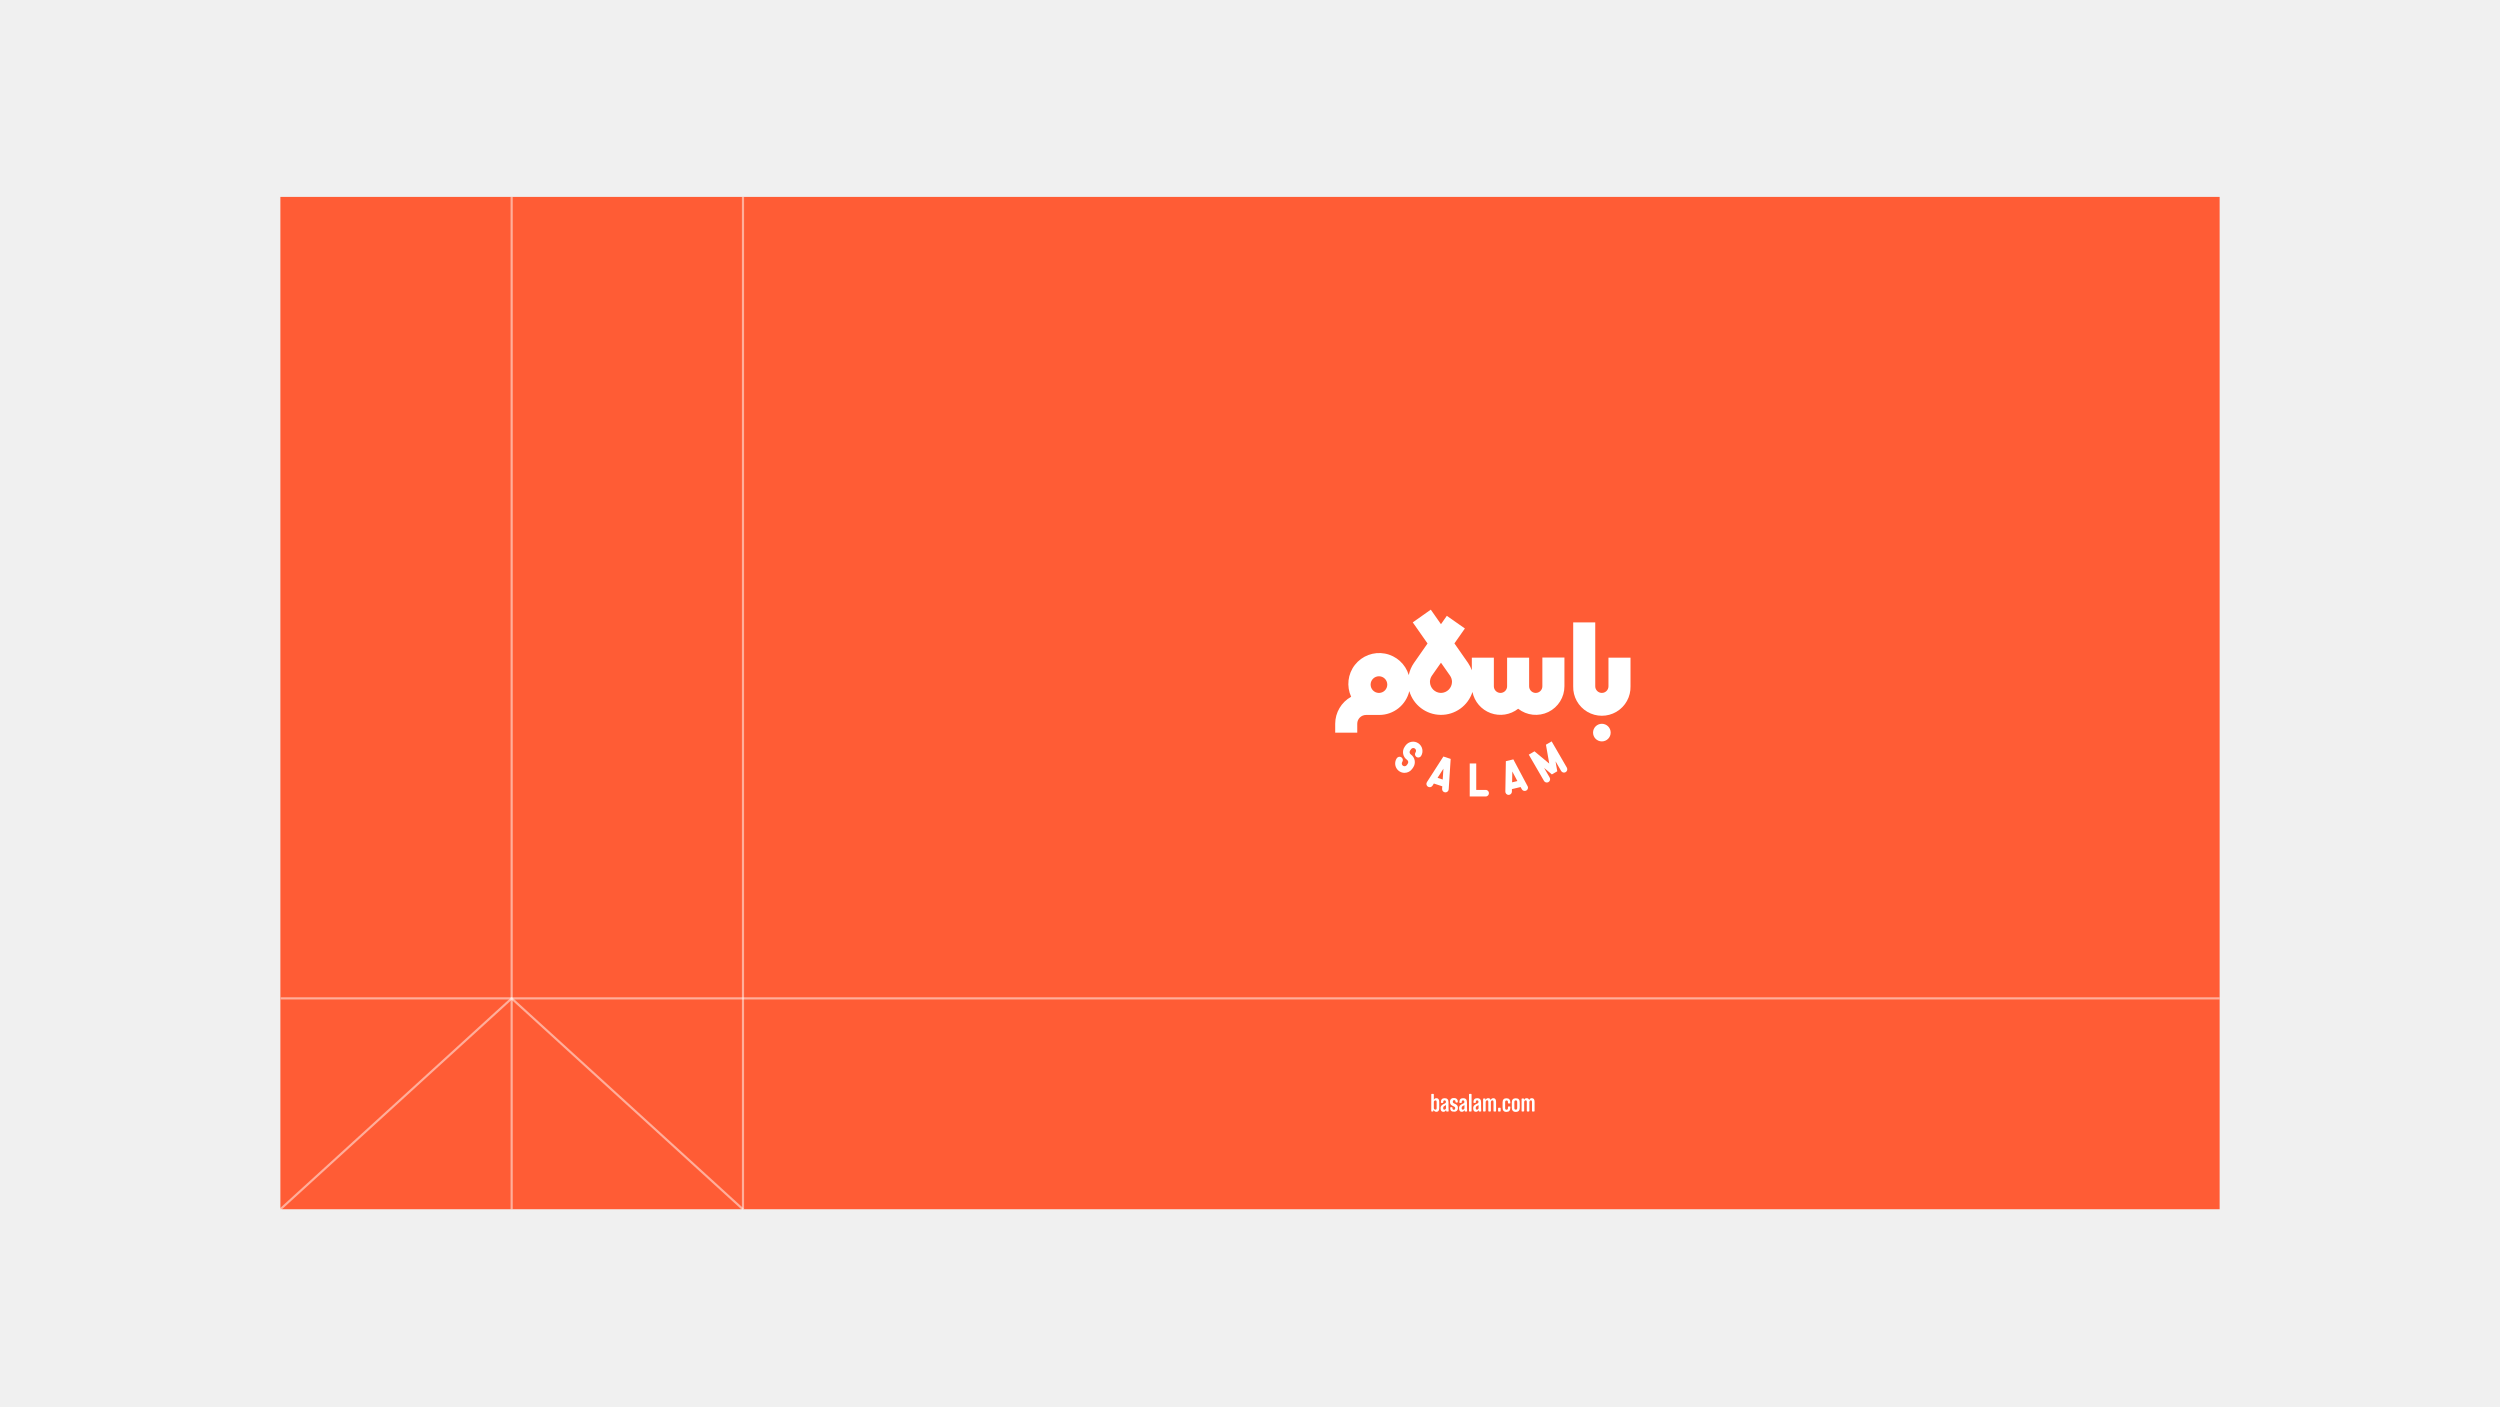
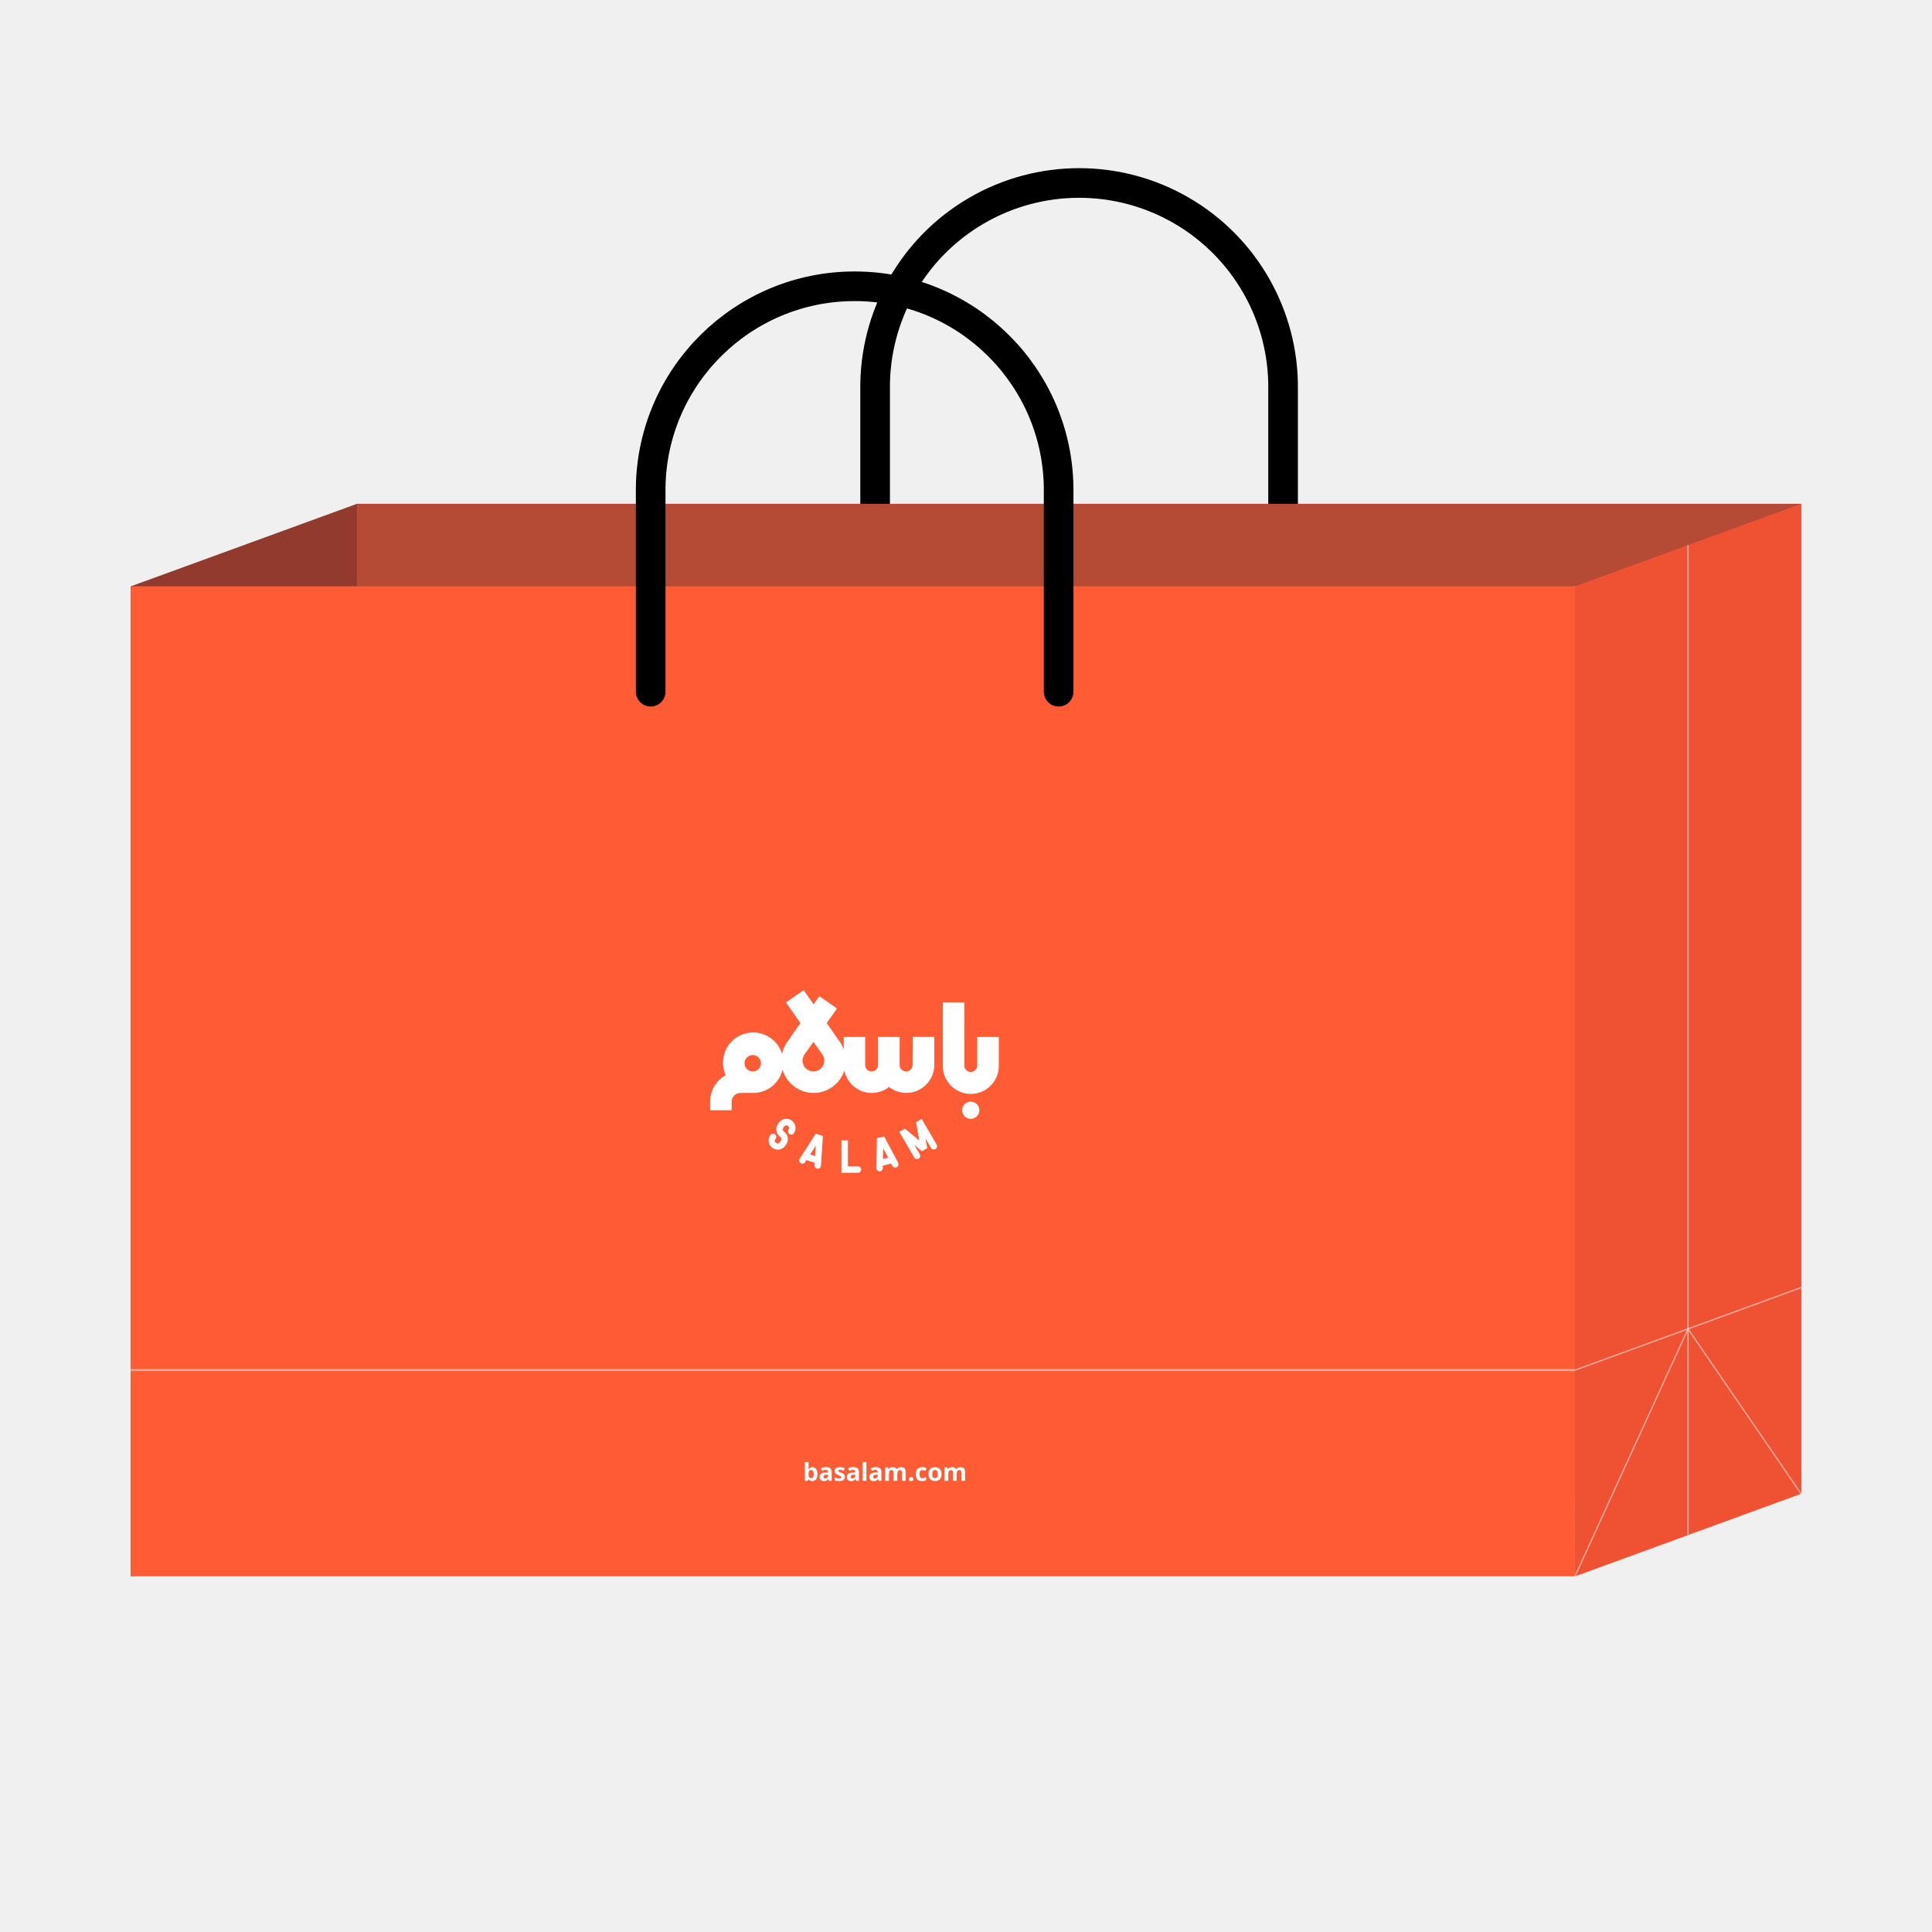
- <svg xmlns="http://www.w3.org/2000/svg" viewBox="0 0 1152 648">
+ <svg xmlns="http://www.w3.org/2000/svg" viewBox="0 0 648 648">
  <defs>
-     <style>.cls-1{fill:#ff5c35;}.cls-2,.cls-3{fill:#fff;}.cls-2{opacity:0.5;}</style>
+     <style>.cls-1,.cls-4,.cls-6,.cls-8{fill:none;stroke-miterlimit:10;}.cls-1{stroke:#000;stroke-linecap:round;stroke-width:9.94px;}.cls-2{fill:#b54a35;}.cls-3{fill:#933a2e;}.cls-4,.cls-6,.cls-8{stroke:#fff;opacity:0.5;}.cls-4{stroke-width:0.71px;}.cls-5{fill:#ff5c35;}.cls-6{stroke-width:0.62px;}.cls-7{fill:#ef5233;}.cls-8{stroke-width:0.44px;}.cls-10,.cls-9{fill:#fff;}.cls-10{font-size:8.3px;font-family:RamaGothicRoundedE-SemiBold, Rama Gothic Rounded;font-weight:600;}</style>
  </defs>
  <g id="Graphic">
-     <rect class="cls-1" x="129.19" y="90.74" width="893.61" height="466.49" transform="translate(1152 647.96) rotate(-180)" />
-     <rect class="cls-2" x="235.27" y="90.74" width="1" height="466.49" />
-     <rect class="cls-2" x="341.87" y="90.74" width="1" height="466.52" />
-     <rect class="cls-2" x="129.35" y="459.55" width="893.46" height="1" />
-     <polygon class="cls-2" points="342.03 557.63 235.77 460.75 129.53 557.6 128.86 556.86 235.77 459.4 342.7 556.89 342.03 557.63" />
-     <path class="cls-3" d="M703.93,362.31l-6.58-12.39-3.45.83-.24,14a1.53,1.53,0,0,0,1.5,1.55h0a1.54,1.54,0,0,0,1.53-1.5l0-1.18,4-.95.55,1a1.52,1.52,0,1,0,2.69-1.43Zm-7.15-1.81.09-5,2.34,4.41Z" />
-     <path class="cls-3" d="M722,353.71l-7-12.08-2.63,1.53,1.52,8.7-6.8-5.65-2.63,1.53,7,12.08a1.51,1.51,0,0,0,1.32.76,1.6,1.6,0,0,0,.76-.2,1.52,1.52,0,0,0,.55-2.09l-2.57-4.44,3.58,3,2.49-1.44-.8-4.59,2.58,4.44a1.52,1.52,0,0,0,2.63-1.53Z" />
-     <path class="cls-3" d="M684.82,364h-4.57V351.8h-3V367h7.62a1.53,1.53,0,0,0,0-3Z" />
-     <path class="cls-3" d="M665.11,348.6l-7.58,11.8a1.52,1.52,0,0,0,2.56,1.65l.64-1,3.87,1.28-.08,1.18a1.53,1.53,0,0,0,1.42,1.62h.1a1.52,1.52,0,0,0,1.52-1.43l.91-14Zm-2.68,9.81,2.7-4.2-.33,5Z" />
-     <path class="cls-3" d="M647.2,356.13a4.31,4.31,0,0,1-3.54-6.76,1.52,1.52,0,0,1,2.12-.39,1.53,1.53,0,0,1,.39,2.12,1.26,1.26,0,0,0,.32,1.76,1.28,1.28,0,0,0,1.77-.32l.43-.63a1.27,1.27,0,0,0-.33-1.77,4.32,4.32,0,0,1-1.1-6l.43-.63a4.32,4.32,0,0,1,7.11,4.9,1.52,1.52,0,0,1-2.51-1.73,1.27,1.27,0,0,0-.32-1.76,1.26,1.26,0,0,0-1.77.32l-.43.63a1.25,1.25,0,0,0,.32,1.76,4.33,4.33,0,0,1,1.11,6l-.44.63A4.3,4.3,0,0,1,647.2,356.13Z" />
-     <circle class="cls-3" cx="738.14" cy="337.58" r="4.06" />
-     <path class="cls-3" d="M741.18,303.05v13.2a3,3,0,1,1-6.09,0V286.8H724.93v29.45a13.21,13.21,0,1,0,26.41,0v-13.2Z" />
-     <path class="cls-3" d="M710.72,316.25a3.05,3.05,0,0,1-6.1,0v-13.2H694.47v13.2a3,3,0,0,1-6.1,0v-13.2H678.22v5.81a15.46,15.46,0,0,0-1.74-3.38h0l-6.28-9,4.82-6.88-8.32-5.83-2.7,3.86-4.69-6.7L651,286.79l6.81,9.73-6.28,9h0a15.09,15.09,0,0,0-2.37,5.55,14.22,14.22,0,1,0-26.55,10,14.24,14.24,0,0,0-7.35,12.44v4.09h10.16v-4.09a4.06,4.06,0,0,1,4.06-4.06H635c.19,0,.39,0,.59,0a14.23,14.23,0,0,0,13.82-11,15.22,15.22,0,0,0,29.1.41,13.18,13.18,0,0,0,21.06,7.73,13.17,13.17,0,0,0,21.32-10.39v-13.2H710.72Zm-75.15,3.05v0h-.3a3.84,3.84,0,1,1,.3,0Zm28.43,0a5.15,5.15,0,0,1-5.08-5.08,5.07,5.07,0,0,1,.92-2.91h0l4.16-5.94,4.16,5.94h0a5.07,5.07,0,0,1,.92,2.91A5.15,5.15,0,0,1,664,319.3Z" />
-     <path class="cls-3" d="M660.64,511.43l-.14.52a.32.32,0,0,1-.33.26h-.34a.27.27,0,0,1-.3-.31v-7.55a.27.27,0,0,1,.3-.3h.58a.27.27,0,0,1,.3.3v2.42a1.22,1.22,0,0,1,1.18-.73c.86,0,1.3.56,1.3,1.68v2.94c0,1.12-.44,1.67-1.3,1.67A1.27,1.27,0,0,1,660.64,511.43ZM662,507.8c0-.55-.18-.75-.59-.75a.76.76,0,0,0-.7.83v2.61a.76.76,0,0,0,.7.83c.41,0,.59-.2.59-.75Z" />
-     <path class="cls-3" d="M663.84,510.76v-.09a1.67,1.67,0,0,1,.54-1.38,3.87,3.87,0,0,1,1-.62l.47-.22a.76.76,0,0,0,.43-.58v-.07c0-.5-.2-.76-.61-.76s-.61.26-.61.76v.14a.27.27,0,0,1-.31.3h-.5c-.2,0-.3-.1-.3-.31q0-1.89,1.77-1.89c1.17,0,1.75.64,1.75,1.91v2.29a12.56,12.56,0,0,0,.07,1.64c0,.22-.05.33-.27.33h-.54a.3.3,0,0,1-.33-.26,2.21,2.21,0,0,1-.07-.48,1.26,1.26,0,0,1-1.23.86C664.27,512.33,663.84,511.81,663.84,510.76Zm2.47-.26v-1.27l-.27.13a2.94,2.94,0,0,0-.7.41.93.93,0,0,0-.32.78v.08c0,.53.19.7.58.7A.75.75,0,0,0,666.31,510.5Z" />
-     <path class="cls-3" d="M668.23,510.5a.28.28,0,0,1,.31-.3H669a.27.27,0,0,1,.3.3v.12c0,.51.21.77.62.77s.63-.24.63-.72v-.11c0-.42-.27-.58-.89-.85a3.21,3.21,0,0,1-1-.58,1.69,1.69,0,0,1-.49-1.34v0A1.57,1.57,0,0,1,670,506a1.54,1.54,0,0,1,1.74,1.76.27.27,0,0,1-.3.3H671a.27.27,0,0,1-.3-.3v-.05c0-.51-.21-.77-.62-.77s-.63.25-.63.73v.07a.63.63,0,0,0,.27.54,2.89,2.89,0,0,0,.62.33,2.86,2.86,0,0,1,.79.43,1.64,1.64,0,0,1,.66,1.48v0a1.56,1.56,0,0,1-1.76,1.73C668.82,512.33,668.23,511.73,668.23,510.5Z" />
-     <path class="cls-3" d="M672.35,510.76v-.09a1.67,1.67,0,0,1,.54-1.38,4,4,0,0,1,1-.62l.47-.22a.76.76,0,0,0,.43-.58v-.07c0-.5-.2-.76-.61-.76s-.61.26-.61.76v.14a.27.27,0,0,1-.31.3h-.5c-.2,0-.3-.1-.3-.31q0-1.89,1.77-1.89c1.17,0,1.75.64,1.75,1.91v2.29a12.56,12.56,0,0,0,.07,1.64c0,.22-.05.33-.27.33h-.53a.3.3,0,0,1-.34-.26,2.21,2.21,0,0,1-.07-.48,1.26,1.26,0,0,1-1.23.86C672.78,512.33,672.35,511.81,672.35,510.76Zm2.47-.26v-1.27l-.27.13a2.94,2.94,0,0,0-.7.41.93.93,0,0,0-.32.78v.08c0,.53.2.7.58.7A.75.75,0,0,0,674.82,510.5Z" />
-     <path class="cls-3" d="M678.1,511.9a.28.28,0,0,1-.31.31h-.58a.27.27,0,0,1-.3-.31v-7.55a.27.27,0,0,1,.3-.3h.58a.27.27,0,0,1,.31.3Z" />
-     <path class="cls-3" d="M678.85,510.76v-.09a1.7,1.7,0,0,1,.54-1.38,3.93,3.93,0,0,1,1-.62l.47-.22a.78.78,0,0,0,.43-.58v-.07c0-.5-.2-.76-.61-.76s-.62.26-.62.76v.14a.27.27,0,0,1-.3.3h-.5a.28.28,0,0,1-.31-.31c0-1.26.6-1.89,1.78-1.89s1.75.64,1.75,1.91v2.29a12.56,12.56,0,0,0,.07,1.64c0,.22-.05.33-.27.33h-.54a.31.31,0,0,1-.34-.26,3.06,3.06,0,0,1-.07-.48,1.25,1.25,0,0,1-1.22.86C679.29,512.33,678.85,511.81,678.85,510.76Zm2.48-.26v-1.27l-.27.13a2.59,2.59,0,0,0-.7.41.93.93,0,0,0-.33.78v.08c0,.53.2.7.59.7A.76.76,0,0,0,681.33,510.5Z" />
-     <path class="cls-3" d="M683.72,512.21a.28.28,0,0,1-.31-.31v-5.43a.27.27,0,0,1,.31-.3h.5a.27.27,0,0,1,.3.3v.5a1.23,1.23,0,0,1,1.23-.93,1.07,1.07,0,0,1,1.15.89,1.28,1.28,0,0,1,1.24-.89c.83,0,1.25.56,1.25,1.68v4.18a.27.27,0,0,1-.3.31h-.58a.28.28,0,0,1-.31-.31v-4.1c0-.56-.16-.75-.54-.75s-.67.35-.67.83v4a.27.27,0,0,1-.3.31h-.57a.28.28,0,0,1-.31-.31v-4.1c0-.56-.16-.75-.54-.75s-.67.35-.67.83v4a.27.27,0,0,1-.3.31Z" />
-     <path class="cls-3" d="M690.62,512.21a.27.27,0,0,1-.3-.31v-1.16a.27.27,0,0,1,.3-.31h.58a.27.27,0,0,1,.3.31v1.16a.27.27,0,0,1-.3.31Z" />
-     <path class="cls-3" d="M692.39,508c0-1.28.6-1.92,1.78-1.92s1.79.64,1.79,1.92v.25c0,.16-.11.24-.3.24h-.49a.27.27,0,0,1-.31-.3v-.35c0-.5-.21-.75-.64-.75s-.65.25-.65.75v2.77c0,.51.22.75.65.75s.64-.24.64-.75v-.46a.27.27,0,0,1,.31-.3h.49a.27.27,0,0,1,.3.3v.3c0,1.28-.6,1.92-1.79,1.92s-1.78-.64-1.78-1.92Z" />
-     <path class="cls-3" d="M696.65,510.41V508c0-1.28.6-1.92,1.83-1.92s1.82.64,1.82,1.92v2.45c0,1.28-.61,1.92-1.82,1.92S696.65,511.69,696.65,510.41Zm2.47.16V507.8c0-.5-.21-.75-.64-.75s-.66.25-.66.75v2.77c0,.51.23.75.66.75S699.12,511.08,699.12,510.57Z" />
-     <path class="cls-3" d="M701.45,512.21a.27.27,0,0,1-.3-.31v-5.43a.27.27,0,0,1,.3-.3h.5a.27.27,0,0,1,.3.3v.5a1.24,1.24,0,0,1,1.23-.93,1.07,1.07,0,0,1,1.15.89,1.28,1.28,0,0,1,1.24-.89q1.26,0,1.26,1.68v4.18a.28.28,0,0,1-.31.31h-.58a.27.27,0,0,1-.3-.31v-4.1c0-.56-.17-.75-.55-.75s-.66.35-.66.83v4a.28.28,0,0,1-.31.31h-.57a.27.27,0,0,1-.3-.31v-4.1c0-.56-.17-.75-.55-.75s-.66.35-.66.83v4a.28.28,0,0,1-.31.31Z" />
+     <path class="cls-1" d="M293.52,199V130.62a68.42,68.42,0,1,1,136.83,0V199" />
+     <rect class="cls-2" x="119.76" y="168.97" width="484.35" height="332.05" />
+     <polygon class="cls-3" points="43.89 528.7 119.76 501.02 119.76 168.97 43.89 196.65 43.89 528.7" />
+     <line class="cls-4" x1="528.24" y1="196.65" x2="528.24" y2="528.73" />
+     <rect class="cls-5" x="43.89" y="196.65" width="484.35" height="332.05" />
+     <line class="cls-6" x1="528.24" y1="459.53" x2="43.89" y2="459.53" />
+     <polygon class="cls-7" points="604.11 501.02 528.24 528.73 528.24 196.68 604.11 168.97 604.11 501.02" />
+     <line class="cls-8" x1="566.17" y1="182.82" x2="566.17" y2="514.87" />
+     <line class="cls-8" x1="604.11" y1="431.85" x2="528.24" y2="459.56" />
+     <polyline class="cls-8" points="528.24 528.73 566.17 445.72 604.11 501.04" />
+     <path class="cls-9" d="M301.26,390l-4.69-8.82-2.45.59-.17,10a1.08,1.08,0,0,0,1.06,1.11h0a1.09,1.09,0,0,0,1.08-1.07l0-.84,2.82-.68.39.74a1.08,1.08,0,0,0,1.92-1Zm-5.09-1.29.06-3.55,1.67,3.14Z" />
+     <path class="cls-9" d="M314.14,383.86l-5-8.59-1.88,1.08,1.08,6.19-4.83-4-1.88,1.08,5,8.6a1.08,1.08,0,1,0,1.87-1.08L306.68,384l2.55,2.11,1.77-1-.57-3.27,1.84,3.16a1.08,1.08,0,1,0,1.87-1.09Z" />
+     <path class="cls-9" d="M287.65,391.18H284.4V382.5h-2.17v10.85h5.42a1.09,1.09,0,1,0,0-2.17Z" />
+     <path class="cls-9" d="M273.62,380.23l-5.39,8.4a1.08,1.08,0,0,0,1.82,1.17l.45-.71,2.76.91-.05.84a1.08,1.08,0,0,0,1,1.15h.07a1.08,1.08,0,0,0,1.08-1l.65-10Zm-1.9,7,1.92-3-.23,3.54Z" />
+     <path class="cls-9" d="M260.88,385.59a3.07,3.07,0,0,1-2.53-4.82,1.09,1.09,0,1,1,1.79,1.23.91.91,0,1,0,1.49,1l.3-.45a.89.89,0,0,0-.23-1.25,3.09,3.09,0,0,1-.78-4.28l.31-.44a3.07,3.07,0,0,1,4.27-.79,3.1,3.1,0,0,1,1.28,2,3.07,3.07,0,0,1-.5,2.3,1.07,1.07,0,0,1-1.5.28,1.08,1.08,0,0,1-.28-1.51.91.91,0,0,0-.23-1.25.91.91,0,0,0-.68-.15.88.88,0,0,0-.58.38l-.31.44a.92.92,0,0,0,.23,1.26,3.07,3.07,0,0,1,.79,4.27l-.31.45A3.07,3.07,0,0,1,260.88,385.59Z" />
+     <circle class="cls-9" cx="325.6" cy="372.38" r="2.89" />
+     <path class="cls-9" d="M327.77,347.8v9.4a2.17,2.17,0,1,1-4.33,0v-21h-7.22v21a9.4,9.4,0,1,0,18.79,0v-9.4Z" />
+     <path class="cls-9" d="M306.09,357.2a2.17,2.17,0,0,1-4.34,0v-9.4h-7.23v9.4a2.17,2.17,0,0,1-4.34,0v-9.4H283v4.14a10.68,10.68,0,0,0-1.23-2.4h0l-4.47-6.39,3.43-4.9-5.92-4.14-1.93,2.74-3.33-4.76-5.92,4.14,4.84,6.92L264,349.54h0a10.69,10.69,0,0,0-1.69,3.94,10.12,10.12,0,1,0-18.89,7.14,10.1,10.1,0,0,0-5.23,8.85v2.91h7.22v-2.91a2.9,2.9,0,0,1,2.9-2.89h3.92l.41,0a10.13,10.13,0,0,0,9.84-7.8,10.84,10.84,0,0,0,20.72.29,9.38,9.38,0,0,0,15,5.5,9.28,9.28,0,0,0,5.78,2,9.41,9.41,0,0,0,9.4-9.4v-9.4h-7.23Zm-53.5,2.17v0h-.21a2.75,2.75,0,1,1,.21,0Zm20.24,0a3.62,3.62,0,0,1-3-5.69h0l3-4.23,3,4.23h0a3.59,3.59,0,0,1,.66,2.08A3.66,3.66,0,0,1,272.83,359.37Z" />
+     <text class="cls-10" transform="translate(269.31 496.69)">basalam.com</text>
+     <path class="cls-1" d="M218.24,232V163.61a68.42,68.42,0,0,1,136.83,0V232" />
  </g>
</svg>
